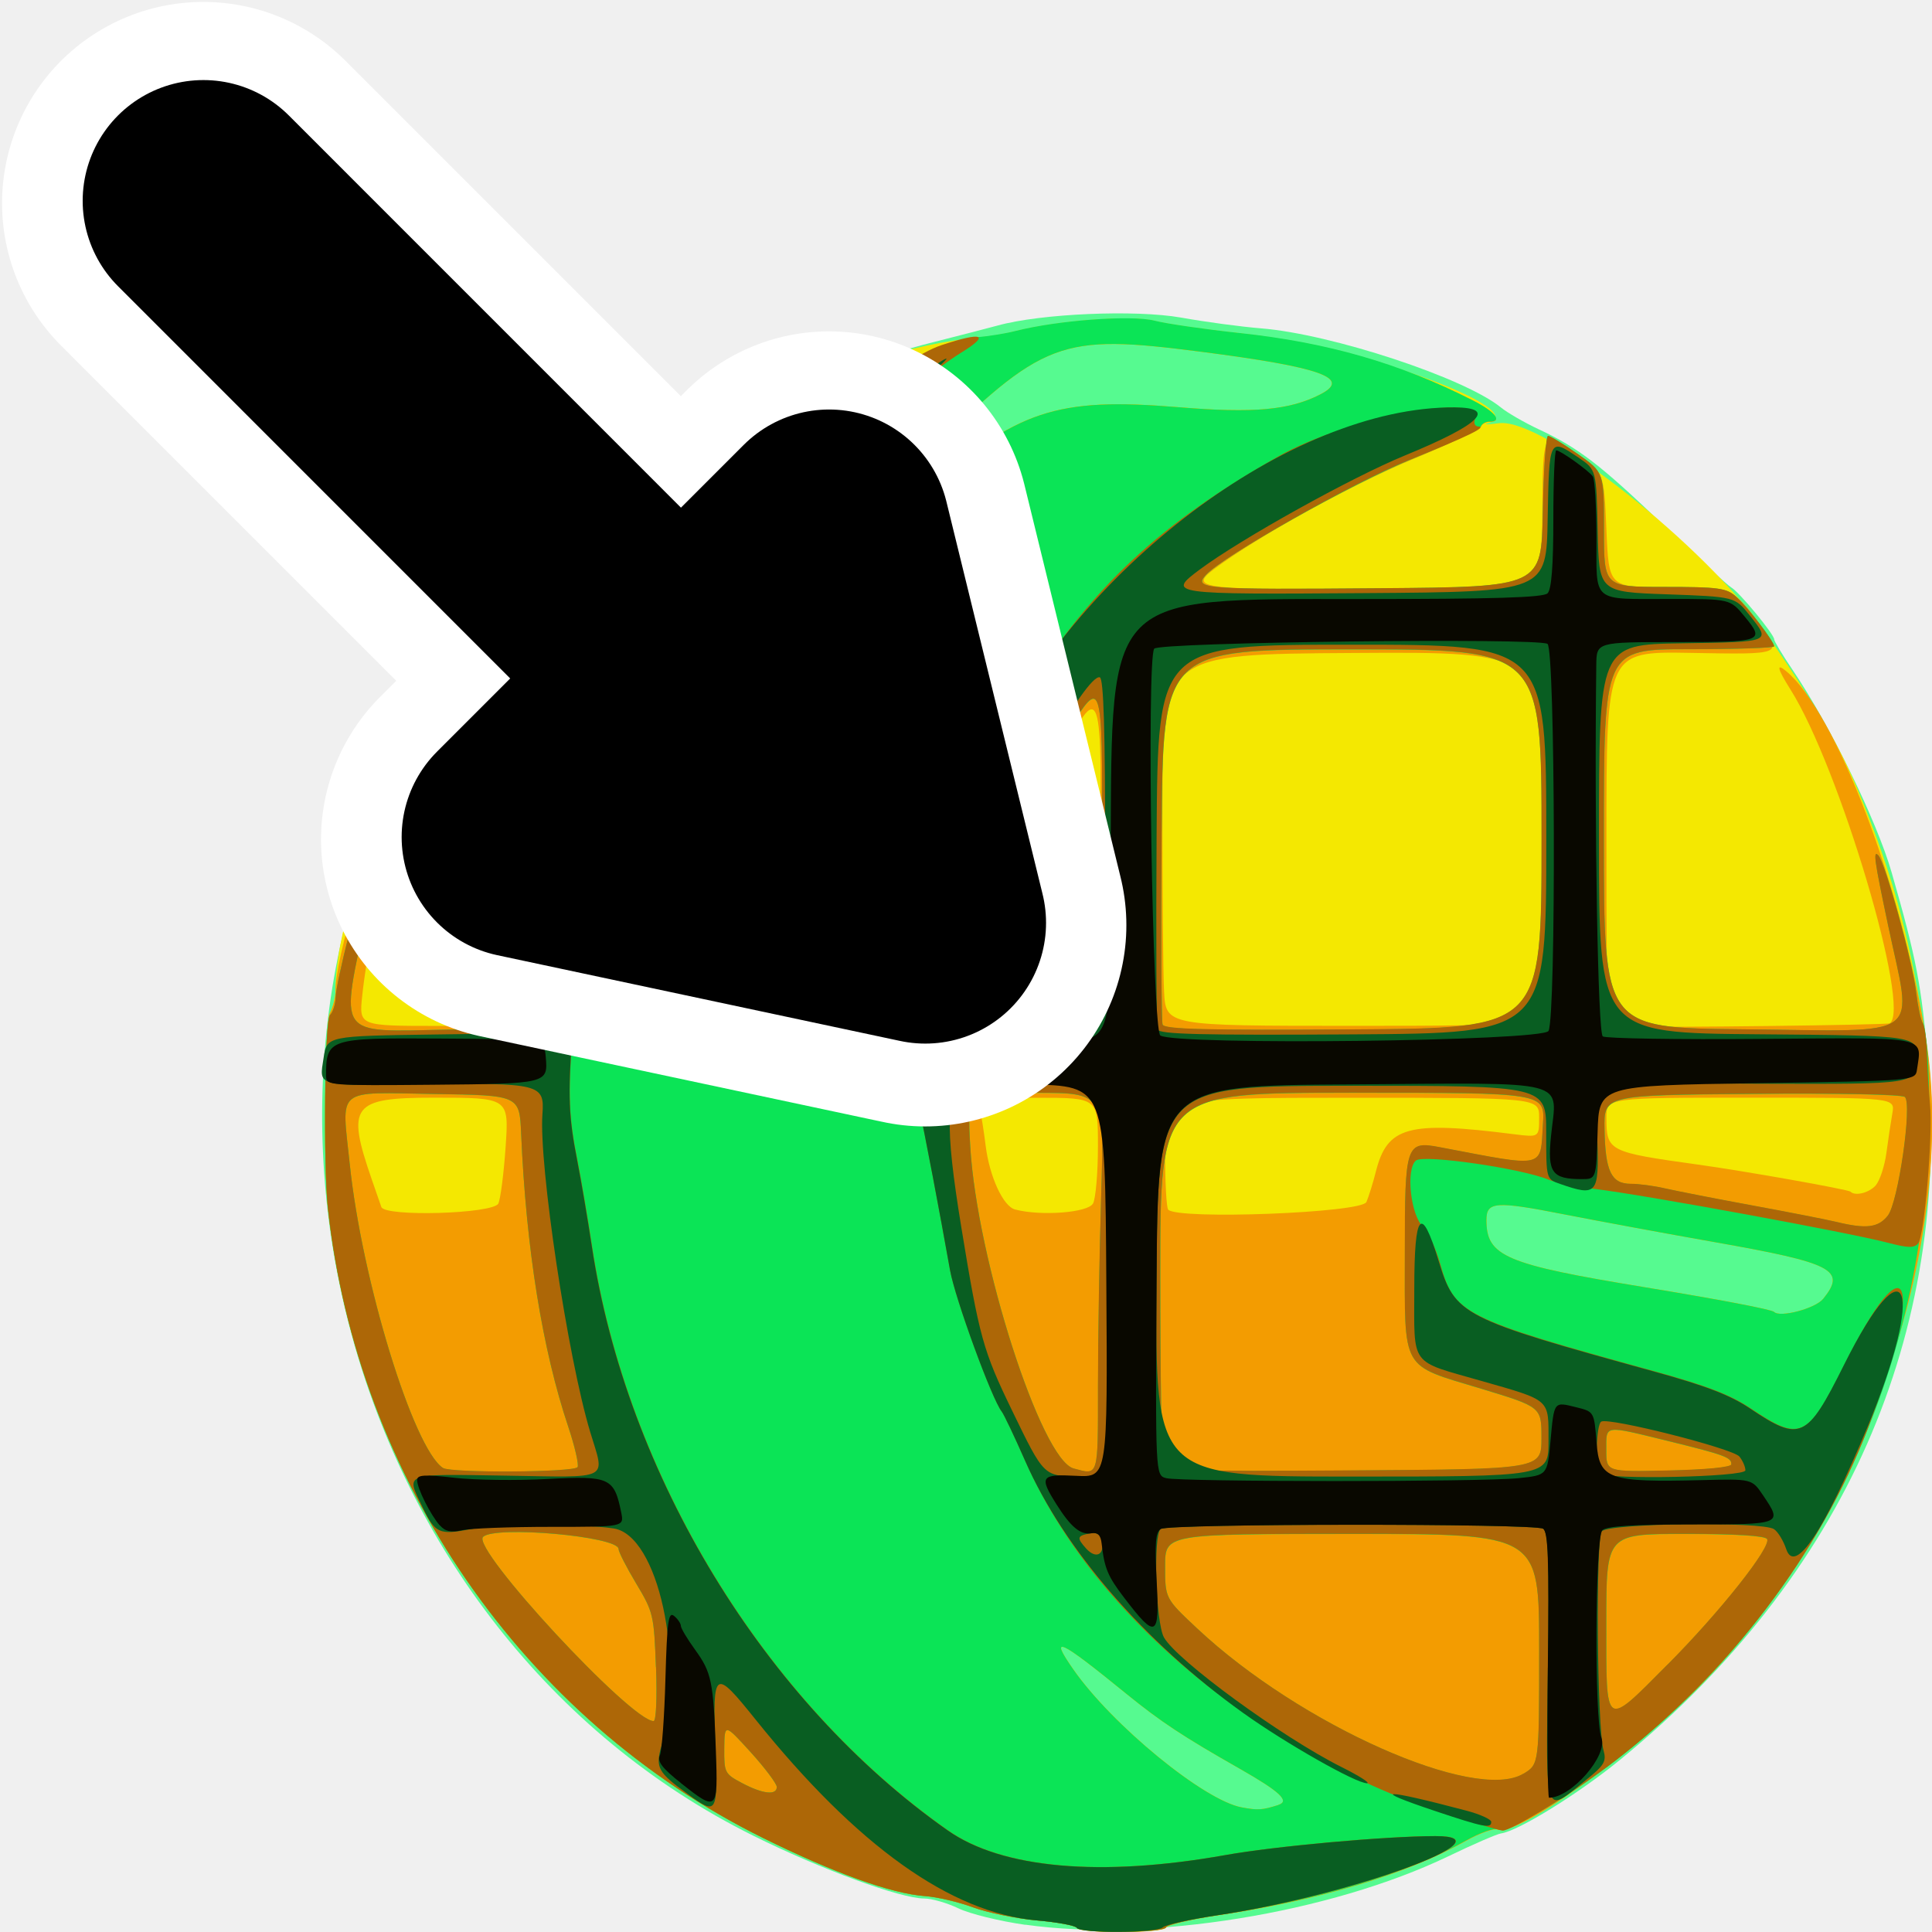
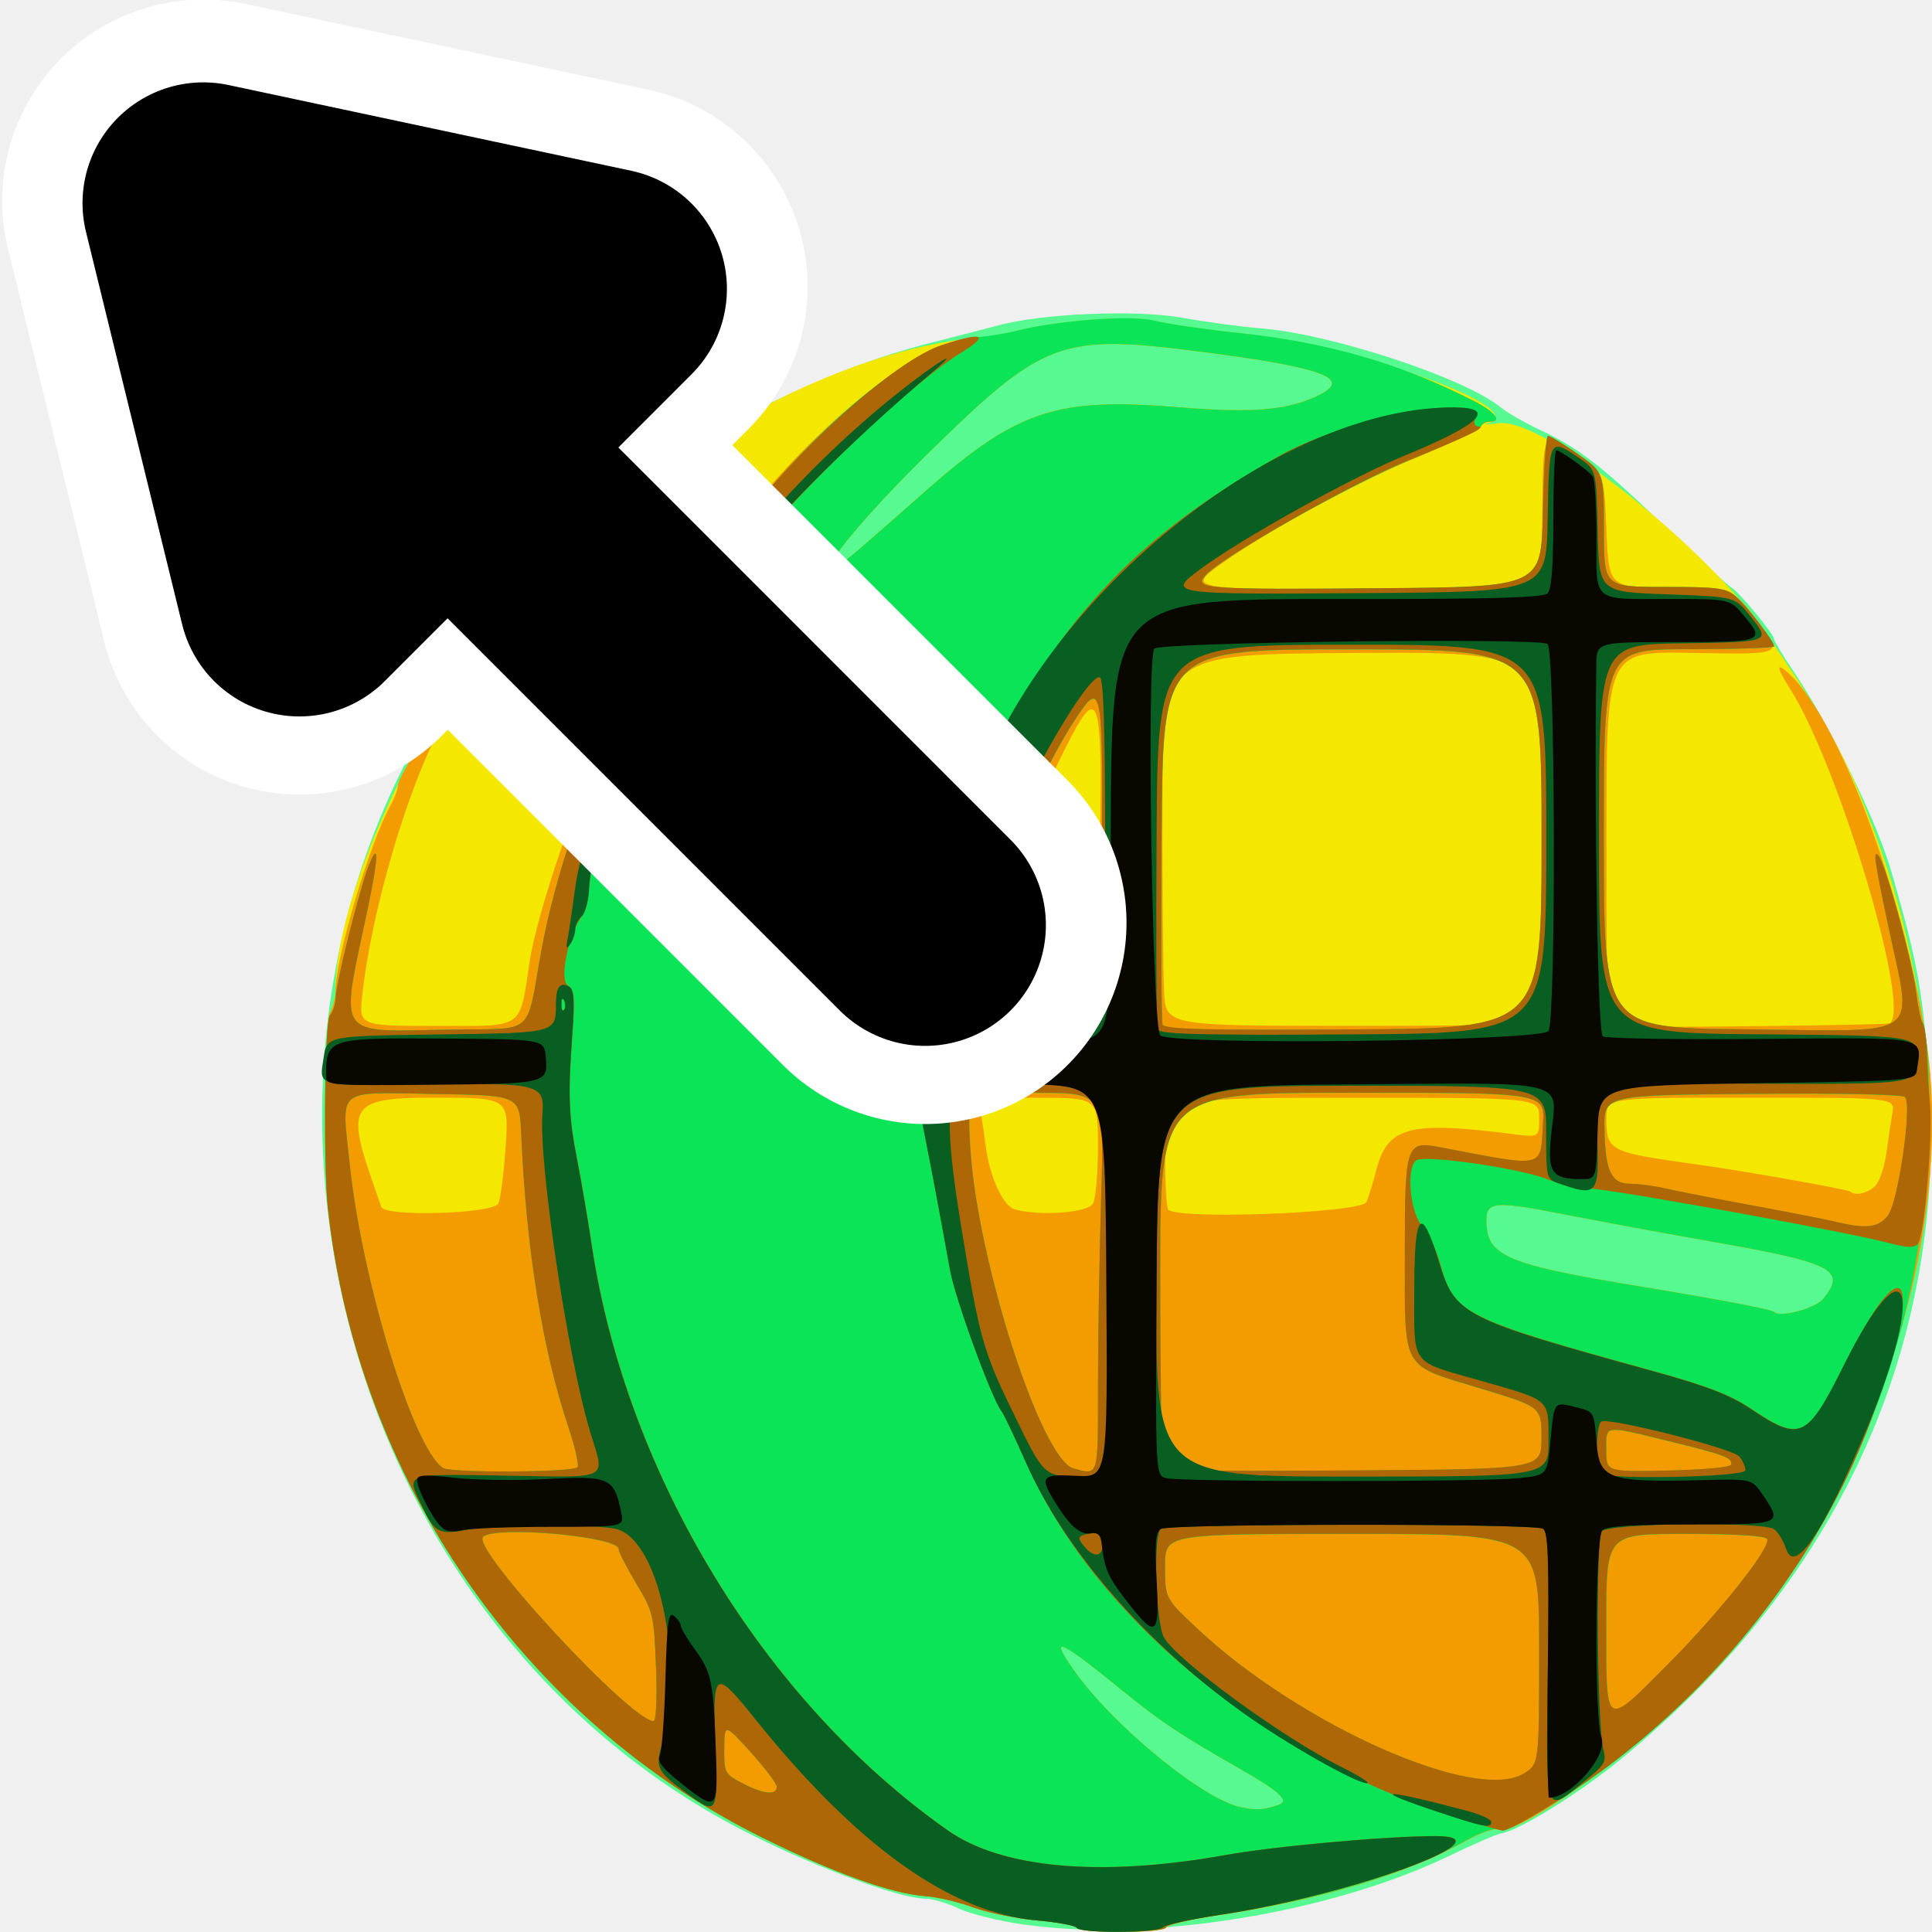
<svg xmlns="http://www.w3.org/2000/svg" width="24" height="24" id="svg5692" version="1.1">
  <defs id="defs5694">
    <linearGradient id="linearGradient2831">
      <stop id="stop2833" offset="0" style="stop-color:#264976;stop-opacity:1;" />
      <stop style="stop-color:#3f689d;stop-opacity:1;" offset="0.333" id="stop2855" />
      <stop id="stop2835" offset="1" style="stop-color:#5689ca;stop-opacity:0;" />
    </linearGradient>
    <linearGradient id="linearGradient2380">
      <stop id="stop2382" offset="0" style="stop-color:#8cb0d8;stop-opacity:1;" />
      <stop id="stop2384" offset="1" style="stop-color:#4580bf;stop-opacity:1;" />
    </linearGradient>
    <linearGradient id="linearGradient2682">
      <stop id="stop2684" offset="0" style="stop-color:#2b5b95;stop-opacity:1;" />
      <stop id="stop2686" offset="1" style="stop-color:#5c8fce;stop-opacity:0;" />
    </linearGradient>
    <linearGradient id="linearGradient2402">
      <stop id="stop2404" offset="0" style="stop-color:#4580bf;stop-opacity:1;" />
      <stop id="stop2406" offset="1" style="stop-color:#376da5;stop-opacity:1;" />
    </linearGradient>
  </defs>
  <g id="layer2" style="display:inline" transform="translate(0,-8)">
    <g id="g4262" transform="matrix(1.154743,0,0,1.154743,-6.43726,5.798457)">
      <path style="fill:#56fa90" d="m 16.604,22.613 c -0.275,-0.039 -0.598,-0.118 -0.719,-0.177 -0.121,-0.058 -0.287,-0.106 -0.368,-0.106 -0.256,0 -1.116,-0.316 -1.842,-0.677 -4.399,-2.186 -6.01,-8.117 -3.328,-12.25 0.149,-0.23 0.31,-0.499 0.357,-0.598 0.047,-0.099 0.171,-0.265 0.277,-0.369 0.444,-0.44 1.033,-0.987 1.249,-1.16 0.128,-0.102 0.328,-0.268 0.446,-0.368 0.117,-0.1 0.292,-0.22 0.387,-0.267 0.095,-0.047 0.394,-0.196 0.663,-0.331 0.676,-0.338 1.274,-0.568 1.883,-0.721 0.284,-0.072 0.597,-0.153 0.696,-0.18 0.463,-0.129 1.483,-0.173 1.975,-0.086 0.261,0.047 0.649,0.099 0.862,0.116 0.757,0.061 2.187,0.532 2.579,0.851 0.071,0.058 0.254,0.163 0.407,0.235 0.429,0.2 0.666,0.383 1.355,1.043 0.35,0.336 0.672,0.632 0.716,0.658 0.091,0.055 0.462,0.505 0.462,0.559 0,0.02 0.089,0.168 0.199,0.33 0.402,0.594 0.906,1.625 1.064,2.176 0.267,0.928 0.322,1.218 0.391,2.029 0.249,2.949 -0.895,5.543 -3.316,7.521 -0.446,0.364 -1.093,0.764 -1.277,0.789 -0.043,0.006 -0.298,0.116 -0.567,0.246 -1.273,0.611 -3.21,0.925 -4.548,0.736 z" id="path4248" />
      <path style="fill:#f4e801" d="m 17.159,22.646 c -0.015,-0.025 -0.208,-0.061 -0.429,-0.08 -0.22,-0.02 -0.529,-0.083 -0.685,-0.14 -0.156,-0.058 -0.39,-0.113 -0.521,-0.122 -0.358,-0.026 -0.977,-0.248 -1.74,-0.625 -2.577,-1.273 -4.364,-3.858 -4.682,-6.776 -0.051,-0.464 -0.034,-1.994 0.022,-2.099 0.033,-0.062 0.06,-0.172 0.06,-0.245 0,-1.162 1.136,-3.436 2.287,-4.577 1.369,-1.358 3.189,-2.317 4.634,-2.444 0.104,-0.009 0.278,-0.039 0.387,-0.067 0.458,-0.116 1.25,-0.176 1.5,-0.113 0.134,0.034 0.545,0.093 0.915,0.133 1.276,0.136 3.182,0.829 2.67,0.97 -0.05,0.014 0.006,0.013 0.124,-0.002 0.478,-0.06 2.238,1.33 2.888,2.28 0.593,0.867 0.809,1.248 1.045,1.844 0.328,0.827 0.492,1.446 0.656,2.489 0.352,2.228 -0.702,5.229 -2.455,6.993 -0.733,0.738 -1.949,1.599 -2.149,1.522 -0.041,-0.016 -0.196,0.039 -0.343,0.122 -0.639,0.359 -1.563,0.636 -2.678,0.803 -0.292,0.044 -0.538,0.102 -0.548,0.129 -0.021,0.062 -0.921,0.067 -0.959,0.005 z m 2.168,-1.323 c 0.126,-0.04 0.018,-0.142 -0.41,-0.386 -0.624,-0.355 -0.852,-0.506 -1.23,-0.813 -0.722,-0.588 -0.83,-0.637 -0.568,-0.261 0.418,0.601 1.41,1.414 1.815,1.487 0.175,0.032 0.219,0.029 0.393,-0.026 z m 5.861,-5.444 c 0.252,-0.311 0.109,-0.385 -1.173,-0.611 -0.511,-0.09 -1.235,-0.224 -1.61,-0.297 -0.745,-0.146 -0.84,-0.139 -0.84,0.061 0,0.39 0.202,0.476 1.702,0.722 0.801,0.132 1.367,0.239 1.393,0.266 0.064,0.064 0.444,-0.037 0.528,-0.141 z M 14.868,7.771 c 0.171,-0.149 0.464,-0.406 0.651,-0.572 0.996,-0.88 1.416,-1.02 2.731,-0.912 0.809,0.067 1.197,0.032 1.526,-0.137 0.342,-0.175 0.014,-0.293 -1.278,-0.459 C 16.972,5.495 16.806,5.558 15.527,6.815 14.588,7.739 14.107,8.436 14.868,7.771 Z" id="path4246" />
      <path style="fill:#f39c01" d="m 17.159,22.646 c -0.015,-0.025 -0.208,-0.061 -0.429,-0.08 -0.22,-0.02 -0.529,-0.083 -0.685,-0.14 -0.156,-0.058 -0.39,-0.113 -0.521,-0.122 -0.358,-0.026 -0.977,-0.248 -1.74,-0.625 -2.577,-1.273 -4.364,-3.858 -4.682,-6.776 -0.051,-0.464 -0.034,-1.994 0.022,-2.099 0.033,-0.062 0.06,-0.17 0.06,-0.24 0,-0.354 0.368,-1.591 0.595,-2.001 0.042,-0.075 0.076,-0.168 0.076,-0.207 0,-0.038 0.096,-0.221 0.214,-0.405 0.118,-0.184 0.247,-0.389 0.288,-0.455 0.155,-0.253 0.122,-0.05 -0.039,0.234 -0.351,0.623 -0.753,1.993 -0.847,2.891 -0.034,0.322 -0.034,0.322 0.815,0.322 0.938,0 0.874,0.046 0.987,-0.696 0.098,-0.643 0.697,-2.302 1.063,-2.946 0.231,-0.408 0.265,-0.391 -0.753,-0.372 -0.496,0.009 -0.903,0.005 -0.902,-0.009 6.22e-4,-0.066 0.215,-0.367 0.372,-0.523 0.174,-0.173 0.174,-0.173 0.868,-0.173 0.694,0 0.694,0 0.708,-0.625 0.012,-0.515 0.03,-0.639 0.103,-0.702 0.15,-0.13 0.578,-0.361 0.584,-0.315 0.003,0.024 0.002,0.252 -0.001,0.508 -0.009,0.651 0.023,0.67 0.388,0.229 0.834,-1.008 1.804,-1.733 2.384,-1.781 0.122,-0.01 0.308,-0.04 0.413,-0.067 0.452,-0.115 1.245,-0.174 1.493,-0.111 0.134,0.034 0.545,0.093 0.915,0.133 0.947,0.101 1.721,0.324 2.506,0.722 0.248,0.125 0.33,0.231 0.182,0.231 -0.04,0 -0.081,0.024 -0.09,0.052 -0.01,0.029 -0.342,0.187 -0.739,0.351 -0.654,0.271 -1.685,0.842 -2.136,1.183 -0.272,0.207 -0.141,0.222 1.794,0.207 1.735,-0.014 1.735,-0.014 1.741,-0.811 0.008,-0.905 0.003,-0.898 0.383,-0.633 0.281,0.196 0.281,0.196 0.307,0.813 0.026,0.617 0.026,0.617 0.652,0.617 0.696,0 0.713,0.007 1.006,0.407 0.234,0.319 0.242,0.316 -0.755,0.298 -0.903,-0.016 -0.903,-0.016 -0.903,1.999 0,2.015 0,2.015 0.193,2.021 0.395,0.012 2.825,-0.017 2.854,-0.035 0.237,-0.144 -0.539,-2.754 -1.067,-3.591 -0.141,-0.223 -0.157,-0.289 -0.047,-0.198 0.537,0.446 1.243,2.3 1.504,3.947 0.352,2.228 -0.702,5.229 -2.455,6.993 -0.733,0.738 -1.949,1.599 -2.149,1.522 -0.041,-0.016 -0.196,0.039 -0.343,0.122 -0.639,0.359 -1.563,0.636 -2.678,0.803 -0.292,0.044 -0.538,0.102 -0.548,0.129 -0.021,0.062 -0.921,0.067 -0.959,0.005 z m 2.168,-1.323 c 0.126,-0.04 0.018,-0.142 -0.41,-0.386 -0.624,-0.355 -0.852,-0.506 -1.23,-0.813 -0.722,-0.588 -0.83,-0.637 -0.568,-0.261 0.418,0.601 1.41,1.414 1.815,1.487 0.175,0.032 0.219,0.029 0.393,-0.026 z m 5.861,-5.444 c 0.252,-0.311 0.109,-0.385 -1.173,-0.611 -0.511,-0.09 -1.235,-0.224 -1.61,-0.297 -0.745,-0.146 -0.84,-0.139 -0.84,0.061 0,0.39 0.202,0.476 1.702,0.722 0.801,0.132 1.367,0.239 1.393,0.266 0.064,0.064 0.444,-0.037 0.528,-0.141 z m -14.253,-1.024 c 0.023,-0.045 0.059,-0.32 0.079,-0.611 0.036,-0.529 0.036,-0.529 -0.775,-0.529 -0.877,0 -0.94,0.083 -0.666,0.877 0.044,0.128 0.091,0.262 0.104,0.299 0.037,0.108 1.201,0.074 1.259,-0.037 z m 6.398,-0.001 c 0.029,-0.055 0.053,-0.333 0.053,-0.619 0,-0.519 0,-0.519 -0.65,-0.519 -0.648,0 -0.65,3.1e-4 -0.622,0.116 0.016,0.064 0.045,0.244 0.064,0.4 0.042,0.335 0.189,0.653 0.317,0.686 0.279,0.073 0.785,0.034 0.837,-0.064 z m 2.941,-0.016 c 0.027,-0.064 0.072,-0.21 0.101,-0.325 0.123,-0.489 0.344,-0.55 1.486,-0.405 0.271,0.034 0.271,0.034 0.271,-0.179 0,-0.213 0,-0.213 -2.012,-0.213 -2.012,0 -2.012,0 -2.012,0.585 0,0.322 0.015,0.6 0.034,0.619 0.11,0.11 2.083,0.034 2.131,-0.082 z m 5.48,-0.181 c 0.043,-0.05 0.095,-0.206 0.114,-0.348 0.019,-0.142 0.048,-0.333 0.064,-0.426 0.029,-0.168 0.029,-0.168 -1.524,-0.168 -1.553,0 -1.553,0 -1.552,0.219 0.001,0.356 0.023,0.367 0.979,0.5 0.501,0.069 1.622,0.268 1.646,0.292 0.052,0.051 0.201,0.013 0.274,-0.069 z m -8.353,-3.275 c 0.042,-2.139 0.017,-2.21 -0.446,-1.264 -0.431,0.88 -0.69,1.715 -0.786,2.536 -0.034,0.288 -0.034,0.288 0.584,0.288 0.618,0 0.618,0 0.649,-1.56 z m 4.749,1.212 c 0.018,-0.191 0.033,-1.097 0.033,-2.012 3.67e-4,-1.664 3.67e-4,-1.664 -2.05,-1.651 -2.05,0.013 -2.05,0.013 -2.053,1.638 -0.001,0.894 0.006,1.793 0.017,1.999 0.019,0.374 0.019,0.374 2.019,0.374 2,0 2,0 2.033,-0.348 z M 14.868,7.771 c 0.171,-0.149 0.464,-0.406 0.651,-0.572 0.996,-0.88 1.416,-1.02 2.731,-0.912 0.809,0.067 1.197,0.032 1.526,-0.137 0.342,-0.175 0.014,-0.293 -1.278,-0.459 C 16.972,5.495 16.806,5.558 15.527,6.815 14.588,7.739 14.107,8.436 14.868,7.771 Z" id="path4244" />
      <path style="fill:#0be456" d="m 17.159,22.646 c -0.015,-0.025 -0.208,-0.061 -0.429,-0.08 -0.22,-0.02 -0.529,-0.083 -0.685,-0.14 -0.156,-0.058 -0.39,-0.113 -0.521,-0.122 -0.358,-0.026 -0.977,-0.248 -1.74,-0.625 -2.577,-1.273 -4.364,-3.858 -4.682,-6.776 -0.051,-0.472 -0.035,-2.018 0.022,-2.076 0.033,-0.033 0.06,-0.119 0.061,-0.191 0.001,-0.145 0.261,-1.178 0.355,-1.415 0.115,-0.288 0.108,-0.093 -0.015,0.489 -0.293,1.378 -0.35,1.295 0.87,1.273 0.958,-0.017 0.83,0.093 1.006,-0.866 0.141,-0.77 0.486,-1.797 0.858,-2.553 0.365,-0.742 0.401,-0.707 -0.689,-0.685 -0.943,0.019 -0.933,0.024 -0.654,-0.335 0.243,-0.312 0.247,-0.313 1.054,-0.318 0.696,-0.004 0.696,-0.004 0.696,-0.634 0,-0.702 -0.009,-0.682 0.4,-0.916 0.245,-0.14 0.245,-0.14 0.246,0.393 0.001,0.72 0.015,0.727 0.427,0.232 0.88,-1.057 1.758,-1.718 2.348,-1.767 0.122,-0.01 0.308,-0.04 0.413,-0.067 0.452,-0.115 1.245,-0.174 1.493,-0.111 0.134,0.034 0.545,0.093 0.915,0.133 0.947,0.101 1.721,0.324 2.506,0.722 0.248,0.125 0.33,0.231 0.182,0.231 -0.04,0 -0.081,0.024 -0.091,0.053 -0.01,0.029 -0.33,0.181 -0.712,0.337 -0.671,0.274 -2.056,1.052 -2.245,1.26 -0.137,0.151 -0.033,0.159 1.883,0.143 1.728,-0.014 1.728,-0.014 1.742,-0.827 0.008,-0.447 0.033,-0.812 0.056,-0.812 0.023,0 0.167,0.088 0.321,0.196 0.28,0.196 0.28,0.196 0.28,0.812 0,0.617 0,0.617 0.652,0.617 0.579,0 0.665,0.012 0.768,0.103 0.124,0.11 0.411,0.485 0.411,0.536 4e-6,0.017 -0.412,0.031 -0.916,0.031 -0.916,0 -0.916,0 -0.916,2.037 0,2.037 0,2.037 1.496,2.052 1.983,0.019 1.825,0.133 1.561,-1.123 -0.148,-0.702 -0.163,-0.808 -0.104,-0.748 0.072,0.075 0.366,1.137 0.406,1.47 0.019,0.156 0.051,0.307 0.072,0.335 0.021,0.028 0.046,0.214 0.056,0.413 0.15,3.02 -1.07,5.748 -3.363,7.52 -0.529,0.409 -1.162,0.777 -1.266,0.738 -0.041,-0.016 -0.196,0.039 -0.343,0.122 -0.639,0.359 -1.563,0.636 -2.678,0.803 -0.292,0.044 -0.538,0.102 -0.548,0.129 -0.021,0.062 -0.921,0.067 -0.959,0.005 z m 2.168,-1.323 c 0.126,-0.04 0.018,-0.142 -0.41,-0.386 -0.624,-0.355 -0.852,-0.506 -1.23,-0.813 -0.722,-0.588 -0.83,-0.637 -0.568,-0.261 0.418,0.601 1.41,1.414 1.815,1.487 0.175,0.032 0.219,0.029 0.393,-0.026 z m -5.396,-0.193 c -5.1e-5,-0.035 -0.127,-0.204 -0.281,-0.374 -0.281,-0.309 -0.281,-0.309 -0.284,-0.04 -0.002,0.26 0.005,0.273 0.191,0.372 0.223,0.118 0.374,0.135 0.374,0.042 z m 8.034,-0.141 c 0.168,-0.102 0.168,-0.102 0.168,-1.341 0,-1.239 0,-1.239 -2.012,-1.239 -2.012,0 -2.012,0 -2.012,0.347 0,0.347 0,0.347 0.348,0.673 1.106,1.036 2.991,1.874 3.508,1.559 z m -9.334,-1.148 c -0.021,-0.56 -0.028,-0.591 -0.212,-0.898 -0.105,-0.175 -0.19,-0.342 -0.19,-0.372 0,-0.136 -1.333,-0.255 -1.458,-0.13 -0.127,0.127 1.591,1.981 1.835,1.981 0.027,0 0.038,-0.249 0.026,-0.58 z m 10.884,-0.026 c 0.565,-0.568 1.12,-1.269 1.07,-1.351 -0.021,-0.035 -0.341,-0.055 -0.882,-0.055 -0.848,0 -0.848,0 -0.848,0.954 0,1.157 -0.025,1.14 0.66,0.451 z M 11.788,17.691 c 0.016,-0.026 -0.029,-0.222 -0.1,-0.435 -0.279,-0.832 -0.453,-1.914 -0.507,-3.153 -0.018,-0.413 -0.018,-0.413 -0.93,-0.427 -1.081,-0.017 -1.001,-0.083 -0.914,0.754 0.131,1.256 0.685,3.061 1.003,3.269 0.085,0.056 1.413,0.048 1.448,-0.009 z m 5.599,-0.868 c 5.2e-5,-0.504 0.015,-1.42 0.034,-2.037 0.034,-1.122 0.034,-1.122 -0.704,-1.122 -0.738,0 -0.738,0 -0.704,0.58 0.072,1.217 0.763,3.367 1.112,3.461 0.271,0.073 0.262,0.104 0.262,-0.882 z m 4.771,0.555 c 0,-0.334 0,-0.334 -0.645,-0.53 -0.876,-0.265 -0.825,-0.175 -0.825,-1.461 0,-1.174 0.011,-1.208 0.381,-1.137 1.146,0.218 1.075,0.234 1.105,-0.252 0.021,-0.335 0.021,-0.335 -2.048,-0.335 -2.069,0 -2.069,0 -2.069,1.956 0,1.076 0.014,1.993 0.032,2.038 0.028,0.074 0.243,0.081 2.05,0.069 2.019,-0.013 2.019,-0.013 2.019,-0.348 z m 2.042,0.283 c 0.005,-0.074 -0.07,-0.102 -0.682,-0.252 -0.699,-0.171 -0.663,-0.177 -0.663,0.099 0,0.234 0,0.234 0.671,0.219 0.4,-0.009 0.672,-0.035 0.675,-0.066 z m 0.988,-1.782 c 0.252,-0.311 0.109,-0.385 -1.173,-0.611 -0.511,-0.09 -1.235,-0.224 -1.61,-0.297 -0.745,-0.146 -0.84,-0.139 -0.84,0.061 0,0.39 0.202,0.476 1.702,0.722 0.801,0.132 1.367,0.239 1.393,0.266 0.064,0.064 0.444,-0.037 0.528,-0.141 z m 0.696,-0.894 c 0.112,-0.143 0.264,-1.196 0.184,-1.276 -0.028,-0.028 -0.719,-0.042 -1.643,-0.034 -1.596,0.014 -1.596,0.014 -1.589,0.379 0.008,0.454 0.073,0.589 0.282,0.589 0.086,0 0.253,0.022 0.372,0.05 0.119,0.027 0.541,0.11 0.938,0.183 0.397,0.073 0.803,0.153 0.903,0.177 0.321,0.078 0.451,0.062 0.553,-0.068 z m -8.457,-3.648 c 0.017,-2.074 0.007,-2.137 -0.288,-1.685 -0.546,0.838 -1.088,2.383 -1.092,3.113 -0.001,0.229 0.008,0.232 0.718,0.216 0.648,-0.014 0.648,-0.014 0.661,-1.645 z m 4.732,-0.407 c 0,-2.037 0,-2.037 -2.037,-2.037 -2.037,0 -2.037,0 -2.051,1.986 -0.007,1.092 -0.002,2.015 0.011,2.051 0.02,0.051 0.456,0.062 2.051,0.052 2.026,-0.013 2.026,-0.013 2.026,-2.051 z m -7.29,-3.159 c 0.171,-0.149 0.464,-0.406 0.651,-0.572 0.996,-0.88 1.416,-1.02 2.731,-0.912 0.809,0.067 1.197,0.032 1.526,-0.137 0.342,-0.175 0.014,-0.293 -1.278,-0.459 C 16.972,5.495 16.806,5.558 15.527,6.815 14.588,7.739 14.107,8.436 14.868,7.771 Z" id="path4242" />
      <path style="fill:#ad6707" d="m 17.159,22.646 c -0.015,-0.025 -0.208,-0.061 -0.429,-0.08 -0.22,-0.02 -0.529,-0.083 -0.685,-0.14 -0.156,-0.058 -0.39,-0.113 -0.521,-0.122 -0.358,-0.026 -0.977,-0.248 -1.74,-0.625 -2.577,-1.273 -4.364,-3.858 -4.682,-6.776 -0.051,-0.472 -0.035,-2.018 0.022,-2.076 0.033,-0.033 0.06,-0.119 0.061,-0.191 0.001,-0.145 0.261,-1.178 0.355,-1.415 0.115,-0.288 0.108,-0.093 -0.015,0.489 -0.293,1.378 -0.35,1.295 0.87,1.273 0.958,-0.017 0.83,0.093 1.006,-0.866 0.141,-0.77 0.486,-1.797 0.858,-2.553 0.365,-0.742 0.401,-0.707 -0.689,-0.685 -0.943,0.019 -0.933,0.024 -0.654,-0.335 0.243,-0.312 0.247,-0.313 1.054,-0.318 0.696,-0.004 0.696,-0.004 0.696,-0.634 0,-0.702 -0.009,-0.682 0.4,-0.916 0.245,-0.14 0.245,-0.14 0.246,0.393 10e-4,0.704 0.024,0.727 0.336,0.338 0.652,-0.813 1.597,-1.635 2.056,-1.788 0.443,-0.147 0.527,-0.113 0.208,0.083 -0.596,0.367 -1.996,1.728 -2.431,2.365 -0.976,1.428 -1.52,2.608 -1.569,3.404 -0.007,0.113 -0.039,0.241 -0.072,0.284 -0.147,0.191 -0.251,0.683 -0.159,0.75 0.075,0.055 0.082,0.127 0.051,0.546 -0.047,0.639 -0.038,0.872 0.054,1.334 0.042,0.213 0.113,0.631 0.158,0.928 0.372,2.461 1.858,4.9 3.829,6.284 0.583,0.41 1.645,0.504 2.981,0.266 0.541,-0.097 1.727,-0.204 2.263,-0.205 0.844,-0.002 -0.917,0.64 -2.335,0.85 -0.301,0.045 -0.555,0.104 -0.565,0.131 -0.021,0.062 -0.921,0.067 -0.959,0.005 z m -3.228,-1.516 c -5.1e-5,-0.035 -0.127,-0.204 -0.281,-0.374 -0.281,-0.309 -0.281,-0.309 -0.284,-0.04 -0.002,0.26 0.005,0.273 0.191,0.372 0.223,0.118 0.374,0.135 0.374,0.042 z m -1.3,-1.29 c -0.021,-0.56 -0.028,-0.591 -0.212,-0.898 -0.105,-0.175 -0.19,-0.342 -0.19,-0.372 0,-0.136 -1.333,-0.255 -1.458,-0.13 -0.127,0.127 1.591,1.981 1.835,1.981 0.027,0 0.038,-0.249 0.026,-0.58 z m -0.843,-2.15 c 0.016,-0.026 -0.029,-0.222 -0.1,-0.435 -0.279,-0.832 -0.453,-1.914 -0.507,-3.153 -0.018,-0.413 -0.018,-0.413 -0.93,-0.427 -1.081,-0.017 -1.001,-0.083 -0.914,0.754 0.131,1.256 0.685,3.061 1.003,3.269 0.085,0.056 1.413,0.048 1.448,-0.009 z m -0.143,-5.017 c -0.016,-0.041 -0.029,-0.029 -0.031,0.031 -0.002,0.054 0.01,0.085 0.027,0.068 0.017,-0.017 0.019,-0.062 0.004,-0.099 z m 9.661,8.807 c -2.112,-0.648 -3.954,-2.159 -4.702,-3.857 -0.116,-0.264 -0.23,-0.504 -0.254,-0.534 -0.106,-0.135 -0.501,-1.216 -0.555,-1.519 -0.118,-0.662 -0.263,-1.425 -0.342,-1.794 -0.212,-0.993 0.356,-3.144 1.173,-4.447 0.697,-1.11 1.432,-1.794 2.703,-2.514 0.741,-0.42 2.229,-0.7 2.113,-0.398 -0.016,0.041 -5.77e-4,0.076 0.034,0.077 0.104,0.003 -0.102,0.103 -0.751,0.365 -0.6,0.242 -1.998,1.034 -2.178,1.232 -0.137,0.151 -0.033,0.159 1.883,0.143 1.728,-0.014 1.728,-0.014 1.742,-0.827 0.008,-0.447 0.033,-0.812 0.056,-0.812 0.023,0 0.167,0.088 0.321,0.196 0.28,0.196 0.28,0.196 0.28,0.812 0,0.617 0,0.617 0.652,0.617 0.579,0 0.665,0.012 0.768,0.103 0.124,0.11 0.411,0.485 0.411,0.536 4e-6,0.017 -0.412,0.031 -0.916,0.031 -0.916,0 -0.916,0 -0.916,2.037 0,2.037 0,2.037 1.496,2.052 1.983,0.019 1.825,0.133 1.561,-1.123 -0.148,-0.702 -0.163,-0.808 -0.104,-0.748 0.072,0.075 0.366,1.137 0.406,1.47 0.019,0.156 0.051,0.307 0.072,0.335 0.021,0.028 0.041,0.183 0.046,0.343 0.004,0.16 0.019,0.399 0.032,0.529 0.033,0.323 -0.06,1.417 -0.127,1.497 -0.043,0.052 -0.107,0.051 -0.325,-0.006 -0.428,-0.112 -2.621,-0.515 -3.159,-0.58 -0.199,-0.024 -0.419,-0.068 -0.49,-0.098 -0.291,-0.122 -1.347,-0.275 -1.429,-0.207 -0.111,0.092 -0.058,0.589 0.077,0.714 0.054,0.05 0.136,0.229 0.184,0.397 0.152,0.541 0.247,0.589 2.304,1.156 0.561,0.155 0.819,0.254 1.032,0.397 0.541,0.364 0.613,0.331 1.008,-0.461 0.698,-1.401 0.872,-0.934 0.255,0.683 -0.509,1.333 -1.491,2.625 -2.712,3.568 -0.416,0.321 -1.128,0.763 -1.218,0.755 -0.022,-0.002 -0.215,-0.057 -0.428,-0.122 z m 0.658,-0.493 c 0.168,-0.102 0.168,-0.102 0.168,-1.341 0,-1.239 0,-1.239 -2.012,-1.239 -2.012,0 -2.012,0 -2.012,0.347 0,0.347 0,0.347 0.348,0.673 1.106,1.036 2.991,1.874 3.508,1.559 z m 1.55,-1.174 c 0.565,-0.568 1.12,-1.269 1.07,-1.351 -0.021,-0.035 -0.341,-0.055 -0.882,-0.055 -0.848,0 -0.848,0 -0.848,0.954 0,1.157 -0.025,1.14 0.66,0.451 z m -6.128,-2.992 c 5.2e-5,-0.504 0.015,-1.42 0.034,-2.037 0.034,-1.122 0.034,-1.122 -0.704,-1.122 -0.738,0 -0.738,0 -0.704,0.58 0.072,1.217 0.763,3.367 1.112,3.461 0.271,0.073 0.262,0.104 0.262,-0.882 z m 4.771,0.555 c 0,-0.334 0,-0.334 -0.645,-0.53 -0.876,-0.265 -0.825,-0.175 -0.825,-1.461 0,-1.174 0.011,-1.208 0.381,-1.137 1.146,0.218 1.075,0.234 1.105,-0.252 0.021,-0.335 0.021,-0.335 -2.048,-0.335 -2.069,0 -2.069,0 -2.069,1.956 0,1.076 0.014,1.993 0.032,2.038 0.028,0.074 0.243,0.081 2.05,0.069 2.019,-0.013 2.019,-0.013 2.019,-0.348 z m 2.042,0.283 c 0.005,-0.074 -0.07,-0.102 -0.682,-0.252 -0.699,-0.171 -0.663,-0.177 -0.663,0.099 0,0.234 0,0.234 0.671,0.219 0.4,-0.009 0.672,-0.035 0.675,-0.066 z m 1.684,-2.676 c 0.112,-0.143 0.264,-1.196 0.184,-1.276 -0.028,-0.028 -0.719,-0.042 -1.643,-0.034 -1.596,0.014 -1.596,0.014 -1.589,0.379 0.008,0.454 0.073,0.589 0.282,0.589 0.086,0 0.253,0.022 0.372,0.05 0.119,0.027 0.541,0.11 0.938,0.183 0.397,0.073 0.803,0.153 0.903,0.177 0.321,0.078 0.451,0.062 0.553,-0.068 z m -8.457,-3.648 c 0.017,-2.074 0.007,-2.137 -0.288,-1.685 -0.546,0.838 -1.088,2.383 -1.092,3.113 -0.001,0.229 0.008,0.232 0.718,0.216 0.648,-0.014 0.648,-0.014 0.661,-1.645 z m 4.732,-0.407 c 0,-2.037 0,-2.037 -2.037,-2.037 -2.037,0 -2.037,0 -2.051,1.986 -0.007,1.092 -0.002,2.015 0.011,2.051 0.02,0.051 0.456,0.062 2.051,0.052 2.026,-0.013 2.026,-0.013 2.026,-2.051 z" id="path4240" />
      <path style="fill:#095e22" d="m 17.159,22.646 c -0.015,-0.025 -0.208,-0.061 -0.429,-0.08 -0.928,-0.082 -1.935,-0.801 -3.027,-2.161 -0.445,-0.554 -0.462,-0.543 -0.433,0.282 0.027,0.743 0.022,0.751 -0.3,0.517 -0.317,-0.23 -0.345,-0.281 -0.282,-0.508 0.259,-0.934 -0.033,-2.275 -0.512,-2.347 -0.353,-0.053 -1.243,-0.049 -1.54,0.008 -0.338,0.064 -0.378,0.046 -0.514,-0.234 -0.183,-0.376 -0.226,-0.36 0.893,-0.342 1.147,0.018 1.068,0.059 0.909,-0.469 -0.242,-0.803 -0.554,-2.88 -0.514,-3.422 0.024,-0.324 -0.025,-0.335 -1.308,-0.319 -1.146,0.015 -1.093,0.029 -1.046,-0.286 0.035,-0.234 0.035,-0.234 1.218,-0.25 1.298,-0.017 1.28,-0.012 1.281,-0.335 8.64e-4,-0.18 0.048,-0.237 0.147,-0.176 0.048,0.03 0.055,0.162 0.028,0.525 -0.047,0.642 -0.038,0.874 0.053,1.337 0.042,0.213 0.113,0.631 0.158,0.928 0.372,2.461 1.858,4.9 3.829,6.284 0.583,0.41 1.645,0.504 2.981,0.266 0.541,-0.097 1.727,-0.204 2.263,-0.205 0.843,-0.002 -0.916,0.639 -2.334,0.85 -0.3,0.045 -0.569,0.104 -0.596,0.131 -0.062,0.062 -0.89,0.067 -0.928,0.005 z m -5.514,-9.972 c -0.016,-0.041 -0.029,-0.029 -0.031,0.031 -0.002,0.054 0.01,0.085 0.027,0.068 0.017,-0.017 0.019,-0.062 0.004,-0.099 z m 9.366,8.714 c -0.715,-0.239 -0.562,-0.241 0.335,-0.004 0.149,0.039 0.271,0.094 0.271,0.122 0,0.074 -0.08,0.058 -0.606,-0.118 z m 1.216,-1.542 c 0.014,-1.167 0.004,-1.459 -0.052,-1.494 -0.092,-0.058 -4.021,-0.056 -4.113,0.002 -0.083,0.053 -0.055,1.008 0.034,1.167 0.138,0.247 1.272,1.075 1.907,1.393 0.192,0.096 0.317,0.175 0.277,0.176 -0.114,0.003 -0.877,-0.43 -1.333,-0.757 -1.06,-0.759 -1.924,-1.757 -2.343,-2.708 -0.116,-0.264 -0.23,-0.504 -0.254,-0.534 -0.106,-0.135 -0.501,-1.216 -0.555,-1.519 -0.118,-0.662 -0.263,-1.425 -0.342,-1.794 -0.158,-0.741 0.189,-2.453 0.75,-3.699 0.914,-2.032 3.26,-3.803 5.021,-3.79 0.461,0.003 0.273,0.185 -0.535,0.517 -0.577,0.237 -1.762,0.896 -2.206,1.226 -0.358,0.267 -0.335,0.27 1.78,0.255 1.947,-0.014 1.947,-0.014 1.961,-0.8 0.016,-0.871 0.016,-0.872 0.333,-0.657 0.191,0.13 0.191,0.13 0.205,0.787 0.014,0.657 0.014,0.657 0.745,0.683 0.731,0.026 0.731,0.026 0.89,0.226 0.23,0.29 0.24,0.286 -0.731,0.301 -0.89,0.014 -0.89,0.014 -0.89,2.103 0,2.089 0,2.089 1.718,2.103 1.718,0.014 1.718,0.014 1.702,0.275 -0.016,0.262 -0.016,0.262 -1.666,0.257 -1.949,-0.005 -1.795,-0.059 -1.772,0.608 0.02,0.579 -0.004,0.608 -0.4,0.47 -0.15,-0.052 -0.15,-0.052 -0.15,-0.554 0,-0.502 0,-0.502 -2.089,-0.502 -2.089,0 -2.089,0 -2.103,2.102 -0.013,2.102 -0.013,2.102 2.102,2.102 2.115,0 2.115,0 2.115,-0.381 0,-0.459 0.029,-0.433 -0.722,-0.648 -0.779,-0.223 -0.722,-0.145 -0.722,-0.988 0,-0.829 0.075,-0.917 0.261,-0.306 0.179,0.589 0.24,0.62 2.318,1.193 0.561,0.155 0.819,0.254 1.032,0.397 0.541,0.364 0.613,0.331 1.008,-0.461 0.686,-1.376 0.886,-0.849 0.254,0.667 -0.469,1.124 -0.778,1.587 -0.872,1.307 -0.031,-0.092 -0.09,-0.188 -0.132,-0.215 -0.132,-0.084 -1.781,-0.063 -1.852,0.024 -0.067,0.081 -0.051,2.11 0.019,2.357 0.033,0.117 0.009,0.159 -0.186,0.316 -0.458,0.371 -0.433,0.445 -0.413,-1.206 z m -4.798,-1.367 c -0.013,-0.062 -0.055,-0.09 -0.121,-0.078 -0.148,0.026 -0.154,0.047 -0.049,0.164 0.106,0.117 0.201,0.068 0.17,-0.086 z m 0.062,-2.772 c 0,-1.852 -0.009,-2.087 -0.082,-2.115 -0.108,-0.041 -1.179,-0.039 -1.434,0.003 -0.226,0.037 -0.24,0.408 -0.059,1.513 0.193,1.181 0.235,1.331 0.544,1.968 0.349,0.72 0.341,0.712 0.735,0.713 0.297,7.86e-4 0.297,7.86e-4 0.297,-2.083 z m 6.86,2.016 c 0,-0.037 -0.029,-0.103 -0.064,-0.147 -0.07,-0.087 -1.408,-0.425 -1.487,-0.376 -0.055,0.034 -0.066,0.504 -0.014,0.557 0.071,0.071 1.565,0.039 1.565,-0.033 z M 17.464,11.116 c 0,-1.361 -0.017,-1.91 -0.058,-1.923 -0.139,-0.046 -0.977,1.447 -1.108,1.974 -0.035,0.14 -0.141,0.457 -0.235,0.704 -0.167,0.435 -0.239,1.04 -0.137,1.142 0.02,0.02 0.374,0.029 0.787,0.021 0.751,-0.014 0.751,-0.014 0.751,-1.918 z m 4.745,-0.185 c 0,-2.089 0,-2.089 -2.089,-2.089 -2.089,0 -2.089,0 -2.103,2.037 -0.007,1.121 -0.002,2.067 0.011,2.103 0.02,0.051 0.466,0.062 2.103,0.052 2.078,-0.013 2.078,-0.013 2.078,-2.103 z m -10.525,1.057 c 0.016,-0.085 0.05,-0.317 0.076,-0.516 0.056,-0.431 0.309,-1.143 0.669,-1.878 0.399,-0.815 0.435,-0.778 -0.747,-0.778 -0.939,0 -0.948,-0.004 -0.695,-0.309 0.149,-0.181 0.149,-0.181 0.94,-0.206 0.79,-0.026 0.79,-0.026 0.801,-0.645 0.006,-0.34 0.012,-0.647 0.013,-0.682 0.003,-0.072 0.355,-0.324 0.453,-0.324 0.049,0 0.066,0.146 0.066,0.58 0.001,0.945 0.012,0.955 0.438,0.414 0.381,-0.483 0.995,-1.085 1.565,-1.533 0.401,-0.316 0.664,-0.475 0.364,-0.22 -0.998,0.846 -1.899,1.763 -2.179,2.218 -0.039,0.063 -0.235,0.37 -0.436,0.682 -0.632,0.982 -1.066,2.043 -1.102,2.697 -0.007,0.122 -0.042,0.246 -0.079,0.277 -0.037,0.031 -0.068,0.094 -0.068,0.14 -4.33e-4,0.046 -0.025,0.119 -0.055,0.161 -0.041,0.058 -0.047,0.04 -0.024,-0.077 z" id="path4238" />
      <path style="fill:#090800" d="m 12.9,21.088 c -0.201,-0.159 -0.257,-0.232 -0.227,-0.297 0.022,-0.047 0.049,-0.418 0.06,-0.823 0.018,-0.626 0.032,-0.728 0.094,-0.677 0.04,0.033 0.072,0.081 0.072,0.106 0,0.025 0.069,0.141 0.154,0.258 0.177,0.245 0.196,0.338 0.223,1.09 0.023,0.646 0.015,0.653 -0.376,0.344 z m 9.326,-1.267 c 0.013,-1.141 0.003,-1.435 -0.052,-1.469 -0.092,-0.058 -4.02,-0.056 -4.112,0.003 -0.057,0.036 -0.066,0.153 -0.044,0.566 0.033,0.602 -0.007,0.623 -0.348,0.176 -0.179,-0.234 -0.214,-0.319 -0.244,-0.583 -0.01,-0.093 -0.041,-0.124 -0.109,-0.113 -0.118,0.02 -0.222,-0.065 -0.377,-0.311 -0.189,-0.3 -0.17,-0.327 0.214,-0.307 0.336,0.017 0.336,0.017 0.322,-2.089 -0.013,-2.106 -0.013,-2.106 -0.829,-2.121 -0.815,-0.014 -0.815,-0.014 -0.8,-0.258 0.016,-0.243 0.016,-0.243 0.764,-0.229 1.01,0.02 0.901,0.266 0.912,-2.064 0.013,-2.74 -0.055,-2.671 2.659,-2.671 1.471,0 1.995,-0.016 2.041,-0.062 0.042,-0.042 0.062,-0.295 0.062,-0.8 0,-0.406 0.014,-0.738 0.031,-0.738 0.045,0 0.349,0.218 0.394,0.281 0.021,0.03 0.038,0.324 0.039,0.655 9.41e-4,0.715 -0.062,0.663 0.801,0.663 0.637,0 0.637,0 0.793,0.189 0.22,0.267 0.2,0.275 -0.745,0.275 -0.848,0 -0.848,0 -0.851,0.245 -0.022,1.723 0.017,3.962 0.07,3.997 0.034,0.022 0.8,0.035 1.702,0.027 1.824,-0.015 1.73,-0.034 1.678,0.329 -0.017,0.121 -0.017,0.121 -1.719,0.147 -1.702,0.026 -1.702,0.026 -1.717,0.529 -0.015,0.503 -0.015,0.503 -0.171,0.503 -0.32,0 -0.37,-0.07 -0.33,-0.463 0.062,-0.621 0.253,-0.572 -2.156,-0.556 -2.074,0.013 -2.074,0.013 -2.087,2.109 -0.013,2.096 -0.013,2.096 0.103,2.127 0.155,0.041 3.394,0.042 3.79,2.06e-4 0.31,-0.032 0.31,-0.032 0.344,-0.397 0.04,-0.435 0.034,-0.426 0.277,-0.366 0.193,0.048 0.193,0.048 0.219,0.383 0.03,0.392 0.127,0.426 1.132,0.401 0.539,-0.014 0.539,-0.014 0.658,0.162 0.213,0.315 0.213,0.315 -0.774,0.315 -0.625,0 -0.911,0.019 -0.954,0.062 -0.078,0.078 -0.087,2.032 -0.01,2.233 0.072,0.191 -0.324,0.644 -0.563,0.645 -0.016,2.3e-5 -0.022,-0.642 -0.013,-1.426 z m 0.007,-6.824 c 0.083,-0.155 0.073,-4.112 -0.011,-4.164 -0.109,-0.067 -4.184,-0.018 -4.231,0.052 -0.083,0.122 -0.019,4.107 0.066,4.161 0.172,0.109 4.117,0.062 4.176,-0.049 z m -11.927,5.32 c -0.102,-0.117 -0.244,-0.4 -0.244,-0.488 0,-0.057 0.075,-0.062 0.4,-0.025 0.22,0.025 0.671,0.031 1.003,0.013 0.67,-0.036 0.717,-0.014 0.793,0.363 0.03,0.152 0.03,0.152 -0.76,0.152 -0.435,0 -0.863,0.016 -0.952,0.036 -0.121,0.027 -0.181,0.014 -0.239,-0.052 z M 9.082,13.488 c 9e-6,-0.41 0.021,-0.417 1.231,-0.409 1.116,0.007 1.116,0.007 1.133,0.2 0.024,0.284 0.019,0.286 -1.22,0.297 -1.098,0.01 -1.143,0.007 -1.143,-0.089 z M 12.693,8.868 c 0,-0.032 -0.326,-0.052 -0.874,-0.052 -0.949,0 -1.007,-0.018 -0.819,-0.255 0.168,-0.212 0.198,-0.218 0.923,-0.212 0.884,0.008 0.822,0.059 0.822,-0.67 0,-0.713 0.006,-0.736 0.24,-0.88 0.225,-0.139 0.205,-0.197 0.241,0.681 0.031,0.754 0.031,0.754 -0.186,1.096 -0.194,0.306 -0.346,0.434 -0.346,0.291 z" id="path4236" />
    </g>
-     <g id="g4168" transform="matrix(0.9113107,0,0,0.9114581,0.6132524,1.371147)">
+     <g id="g4168" transform="matrix(-0.9113107,0,0,-0.9114581,13.4061,28.61577)">
      <path id="path4252-3" d="m 2.098,10.042 9.84,9.84 -1.311,-5.35 -4.181,4.181 5.492,1.169" style="display:inline;fill:none;fill-rule:evenodd;stroke:#ffffff;stroke-width:5.486;stroke-linecap:round;stroke-linejoin:round;stroke-miterlimit:4;stroke-dasharray:none;stroke-opacity:1" />
      <path id="path4252" d="m 2.1,10.01 9.84,9.84 -1.311,-5.35 -4.181,4.181 5.492,1.169" style="fill:none;fill-rule:evenodd;stroke:#000000;stroke-width:3.292;stroke-linecap:round;stroke-linejoin:round;stroke-miterlimit:4;stroke-dasharray:none;stroke-opacity:1" />
    </g>
  </g>
</svg>
